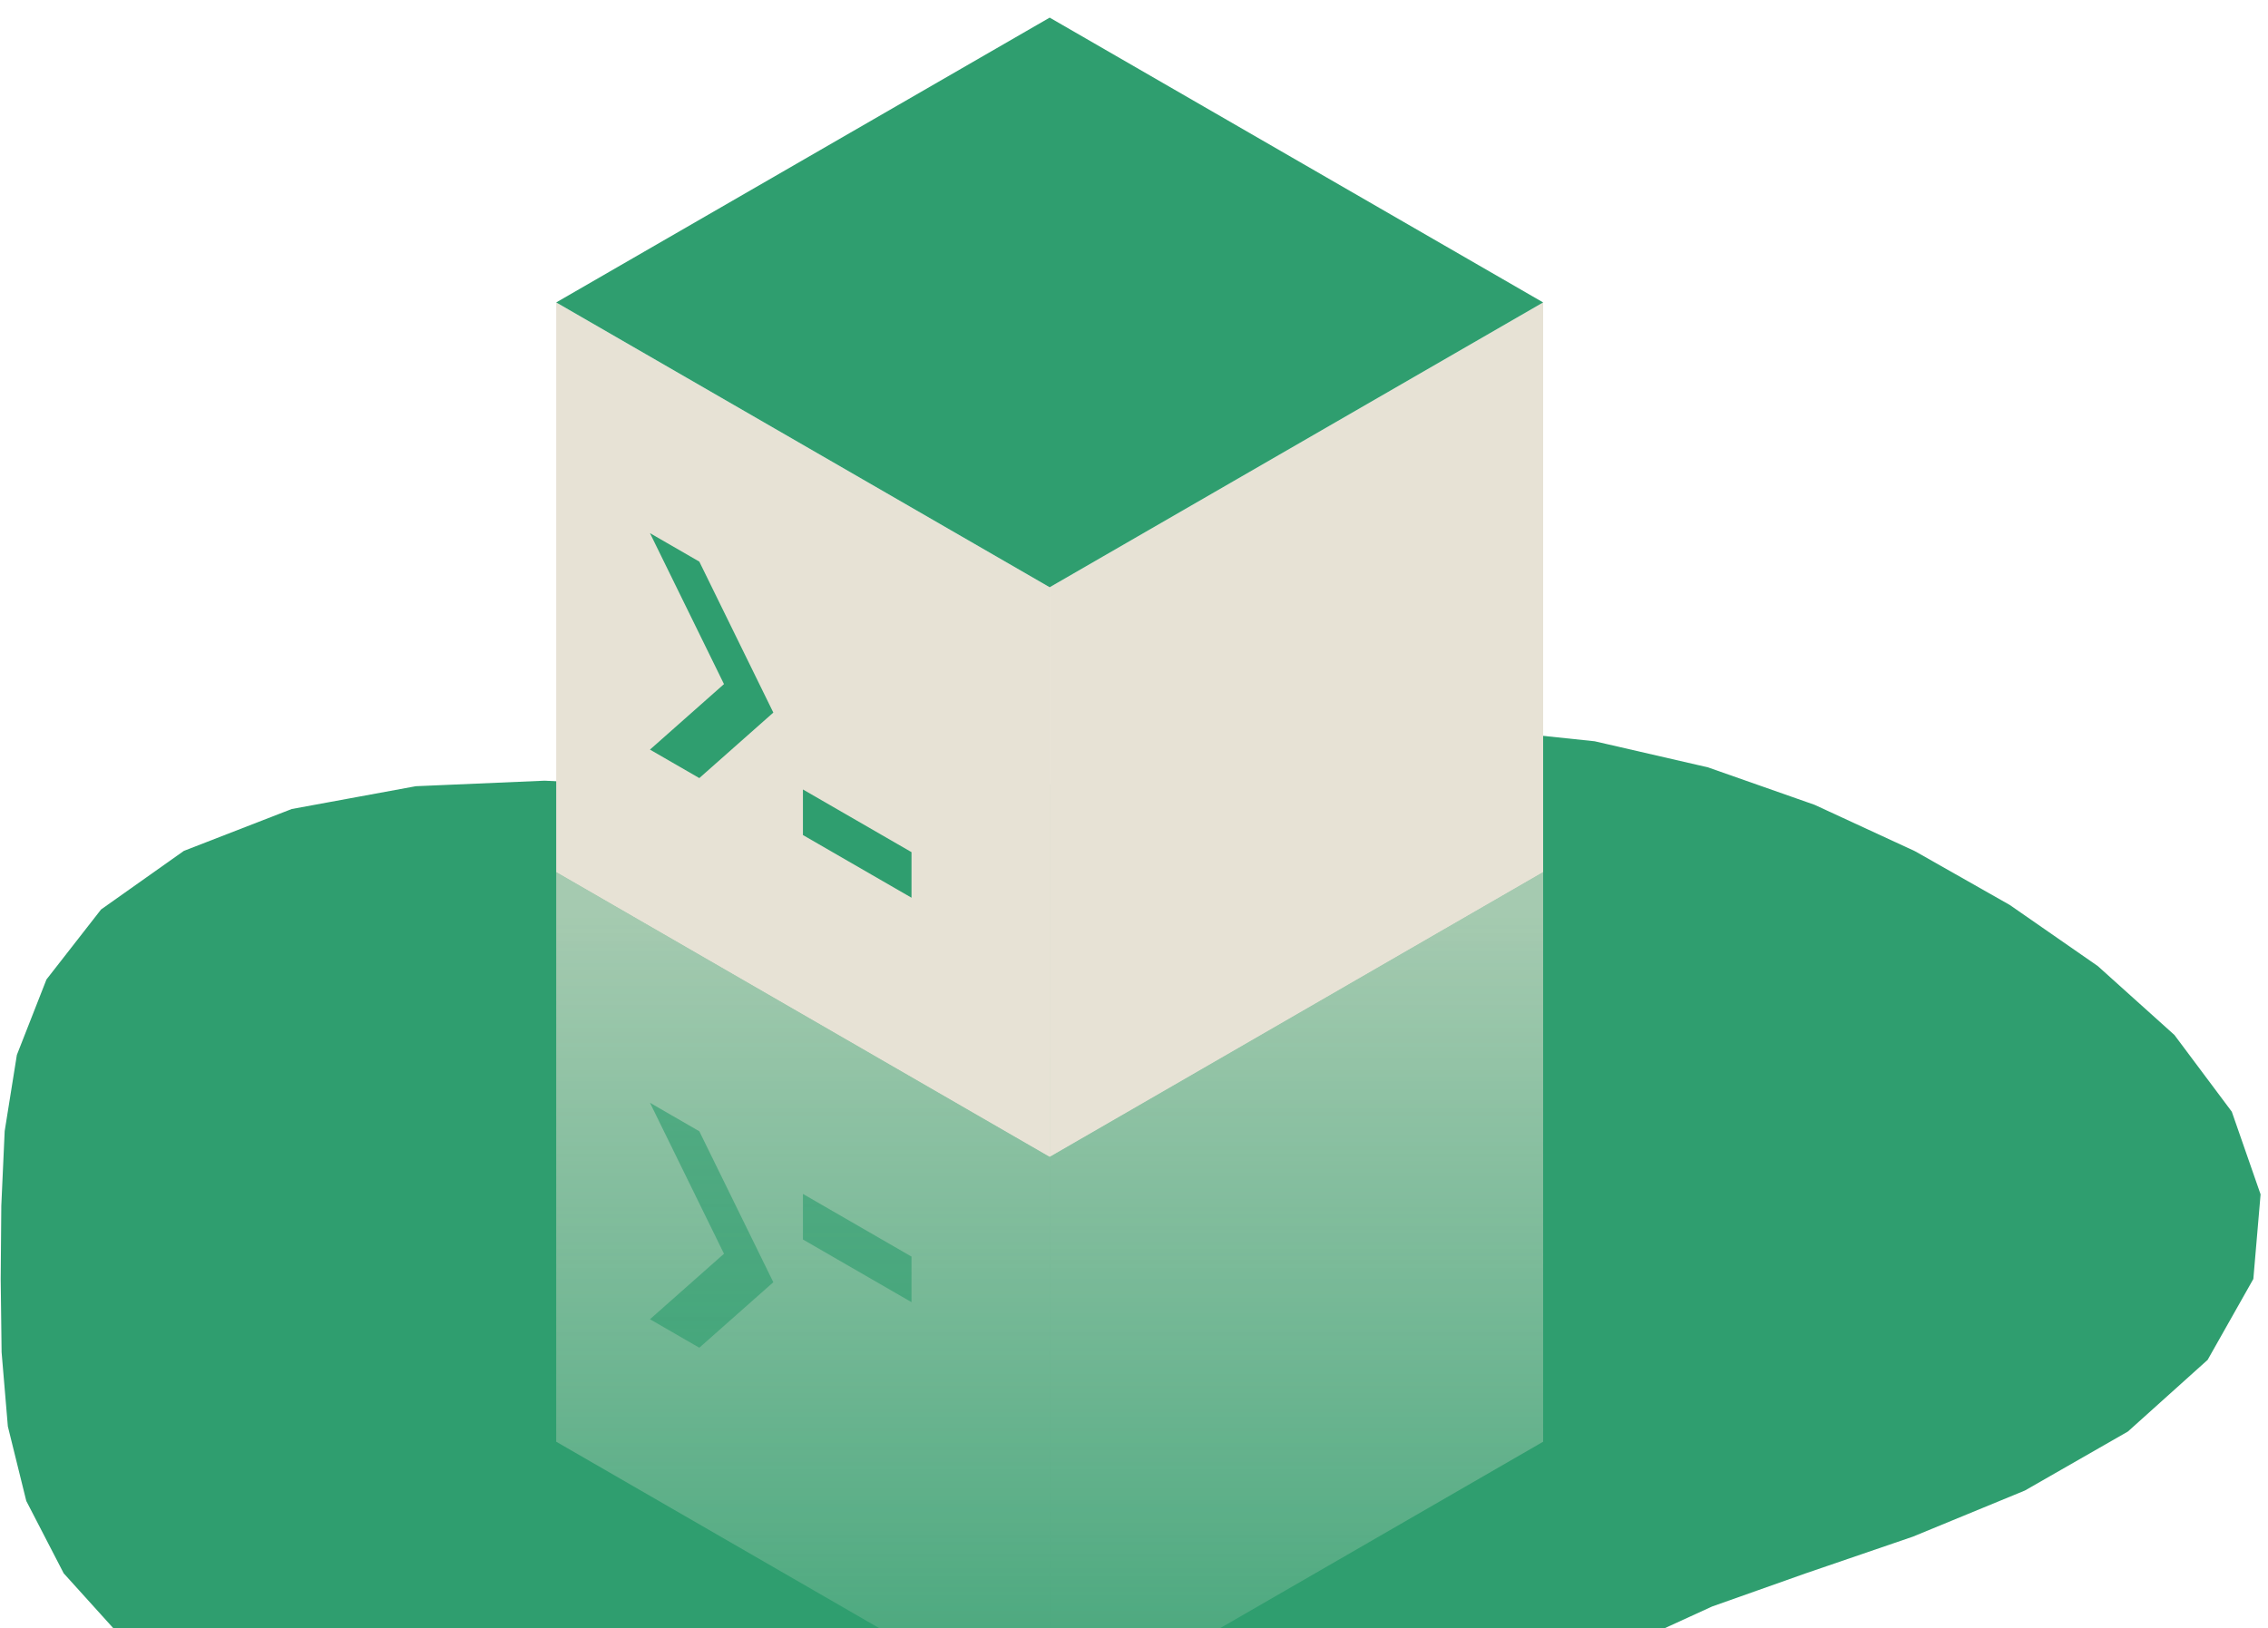
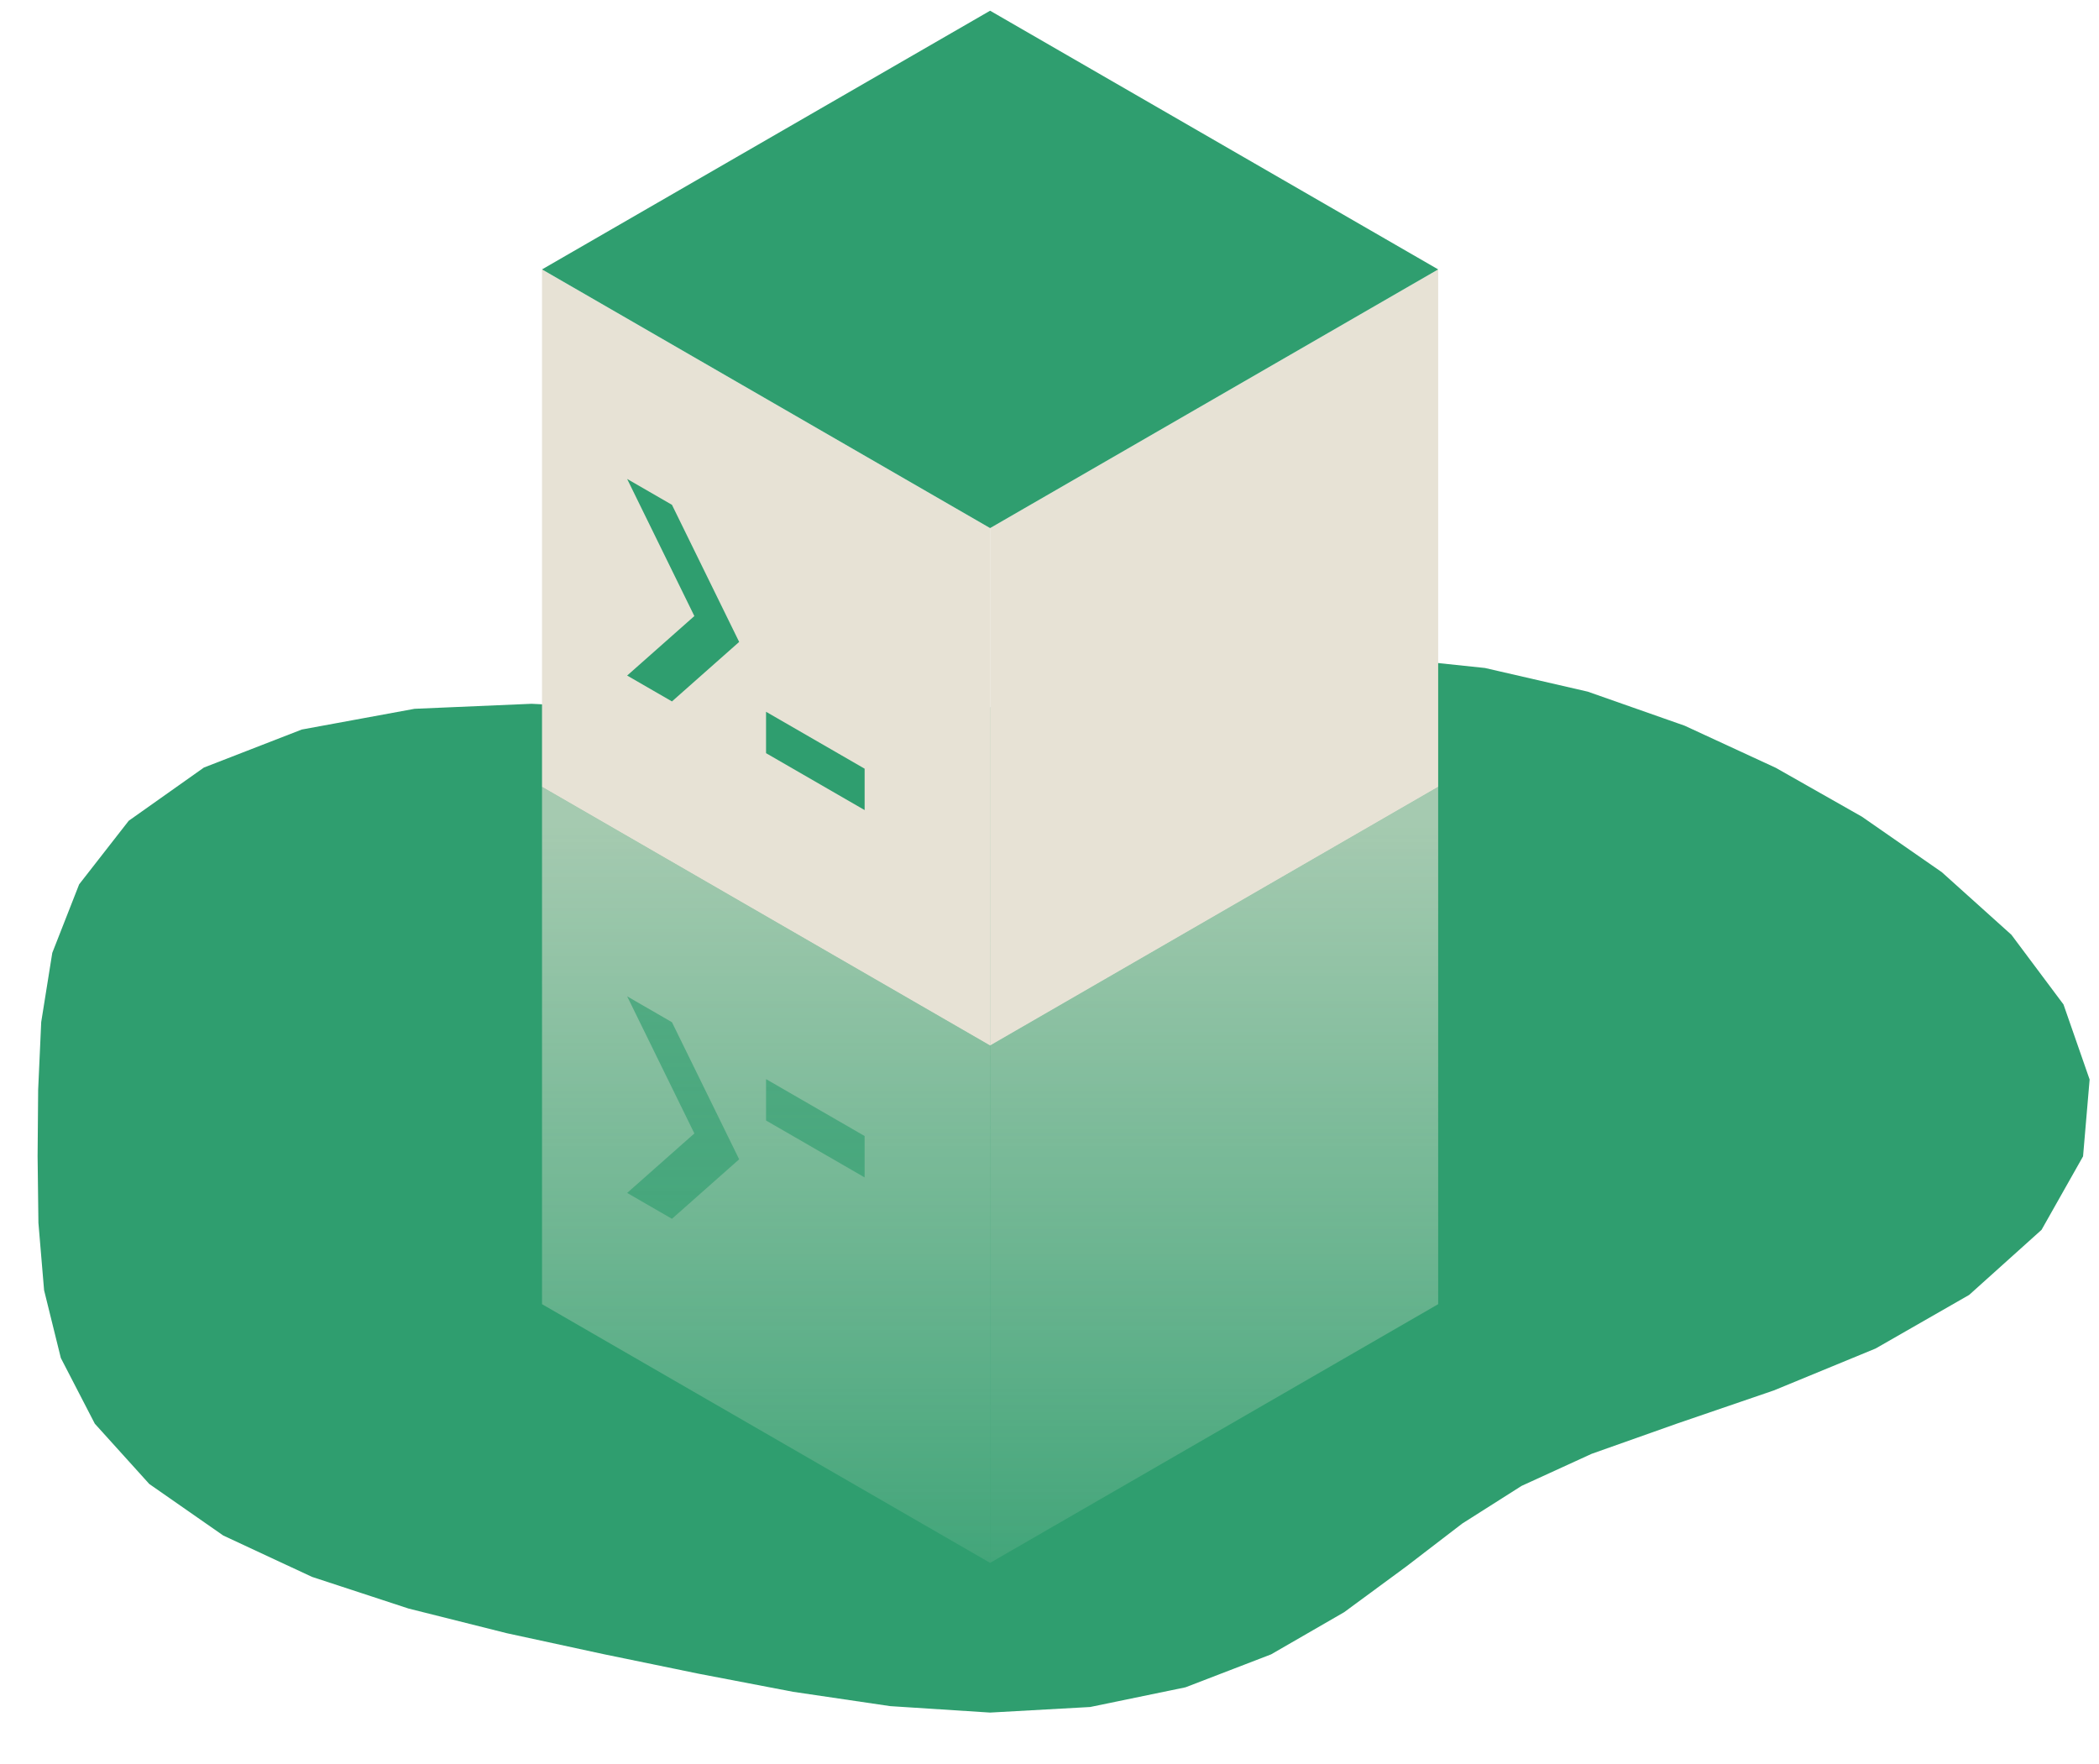
- <svg xmlns="http://www.w3.org/2000/svg" viewBox="239 150 780 560">
+ <svg xmlns="http://www.w3.org/2000/svg" viewBox="225 152 795 668">
  <defs>
    <clipPath id="pool_v1">
      <path d="M1013.96,589.97 L1016.45,560.87 L1006.55,532.43 L986.82,506.04 L960.46,482.33 L930.19,461.31 L897.58,442.81 L863.04,426.85 L826.35,413.96 L787.43,405.00 L746.95,400.75 L706.41,401.39 L667.68,406.10 L632.14,413.08 L600.00,419.98 L569.96,424.64 L539.60,425.88 L506.33,423.97 L468.50,420.64 L426.31,418.56 L382.01,420.46 L339.31,428.31 L302.23,442.71 L273.76,462.86 L254.98,486.94 L244.80,512.90 L240.61,539.10 L239.45,564.78 L239.24,589.97 L239.55,615.15 L241.70,640.68 L248.04,666.34 L260.91,691.23 L281.54,714.06 L309.57,733.59 L343.16,749.24 L379.74,761.24 L416.99,770.59 L453.58,778.51 L489.44,785.89 L525.36,792.77 L562.16,798.20 L600.00,800.64 L637.90,798.53 L674.02,791.07 L706.44,778.59 L734.09,762.63 L757.50,745.41 L778.84,729.04 L801.29,714.79 L827.83,702.64 L859.95,691.26 L896.86,678.62 L935.39,662.75 L970.82,642.45 L998.24,617.80 Z" />
    </clipPath>
    <linearGradient id="refl_fade" x1="0" y1="465" x2="0" y2="778" gradientUnits="userSpaceOnUse">
      <stop offset="0" stop-color="#ffffff" />
      <stop offset="1" stop-color="#101010" />
    </linearGradient>
    <mask id="refl_mask" maskUnits="userSpaceOnUse" x="199" y="350" width="858" height="470">
      <rect x="199" y="350" width="858" height="470" fill="url(#refl_fade)" />
    </mask>
  </defs>
  <path d="M1013.96,589.97 L1016.45,560.87 L1006.55,532.43 L986.82,506.04 L960.46,482.33 L930.19,461.31 L897.58,442.81 L863.04,426.85 L826.35,413.96 L787.43,405.00 L746.95,400.75 L706.41,401.39 L667.68,406.10 L632.14,413.08 L600.00,419.98 L569.96,424.64 L539.60,425.88 L506.33,423.97 L468.50,420.64 L426.31,418.56 L382.01,420.46 L339.31,428.31 L302.23,442.71 L273.76,462.86 L254.98,486.94 L244.80,512.90 L240.61,539.10 L239.45,564.78 L239.24,589.97 L239.55,615.15 L241.70,640.68 L248.04,666.34 L260.91,691.23 L281.54,714.06 L309.57,733.59 L343.16,749.24 L379.74,761.24 L416.99,770.59 L453.58,778.51 L489.44,785.89 L525.36,792.77 L562.16,798.20 L600.00,800.64 L637.90,798.53 L674.02,791.07 L706.44,778.59 L734.09,762.63 L757.50,745.41 L778.84,729.04 L801.29,714.79 L827.83,702.64 L859.95,691.26 L896.86,678.62 L935.39,662.75 L970.82,642.45 L998.24,617.80 Z" fill="#2f9e6f" />
  <g clip-path="url(#pool_v1)" mask="url(#refl_mask)">
    <path d="M769.71,450.00 L769.71,645.96 L600.00,743.94 L600.00,547.98 Z" fill="#e7e2d5" fill-opacity="0.64" />
    <path d="M600.00,547.98 L600.00,743.94 L430.29,645.96 L430.29,450.00 Z" fill="#e7e2d5" fill-opacity="0.64" />
    <path d="M600.00,352.02 L769.71,450.00 L600.00,547.98 L430.29,450.00 Z" fill="#e7e2d5" fill-opacity="0.64" />
    <g transform="matrix(169.7056,97.9786,0,-195.9602,430.29,645.96)" fill="#2f9e6f" fill-opacity="0.64">
      <path d="M0.19,0.31 L0.29,0.31 L0.44,0.50 L0.29,0.69 L0.19,0.69 L0.34,0.50 Z" />
      <path d="M0.50,0.605 L0.72,0.605 L0.72,0.685 L0.50,0.685 Z" />
    </g>
  </g>
  <path d="M769.71,450.00 L769.71,254.04 L600.00,352.02 L600.00,547.98 Z" fill="#e7e2d5" />
  <path d="M600.00,547.98 L600.00,352.02 L430.29,254.04 L430.29,450.00 Z" fill="#e7e2d5" />
  <path d="M769.71,254.04 L600.00,156.06 L430.29,254.04 L600.00,352.02 Z" fill="#2f9e6f" />
  <g transform="matrix(169.7056,97.9787,0,195.9601,430.29,254.04)" fill="#2f9e6f">
    <path d="M0.19,0.31 L0.29,0.31 L0.44,0.50 L0.29,0.69 L0.19,0.69 L0.34,0.50 Z" />
    <path d="M0.50,0.605 L0.72,0.605 L0.72,0.685 L0.50,0.685 Z" />
  </g>
</svg>
